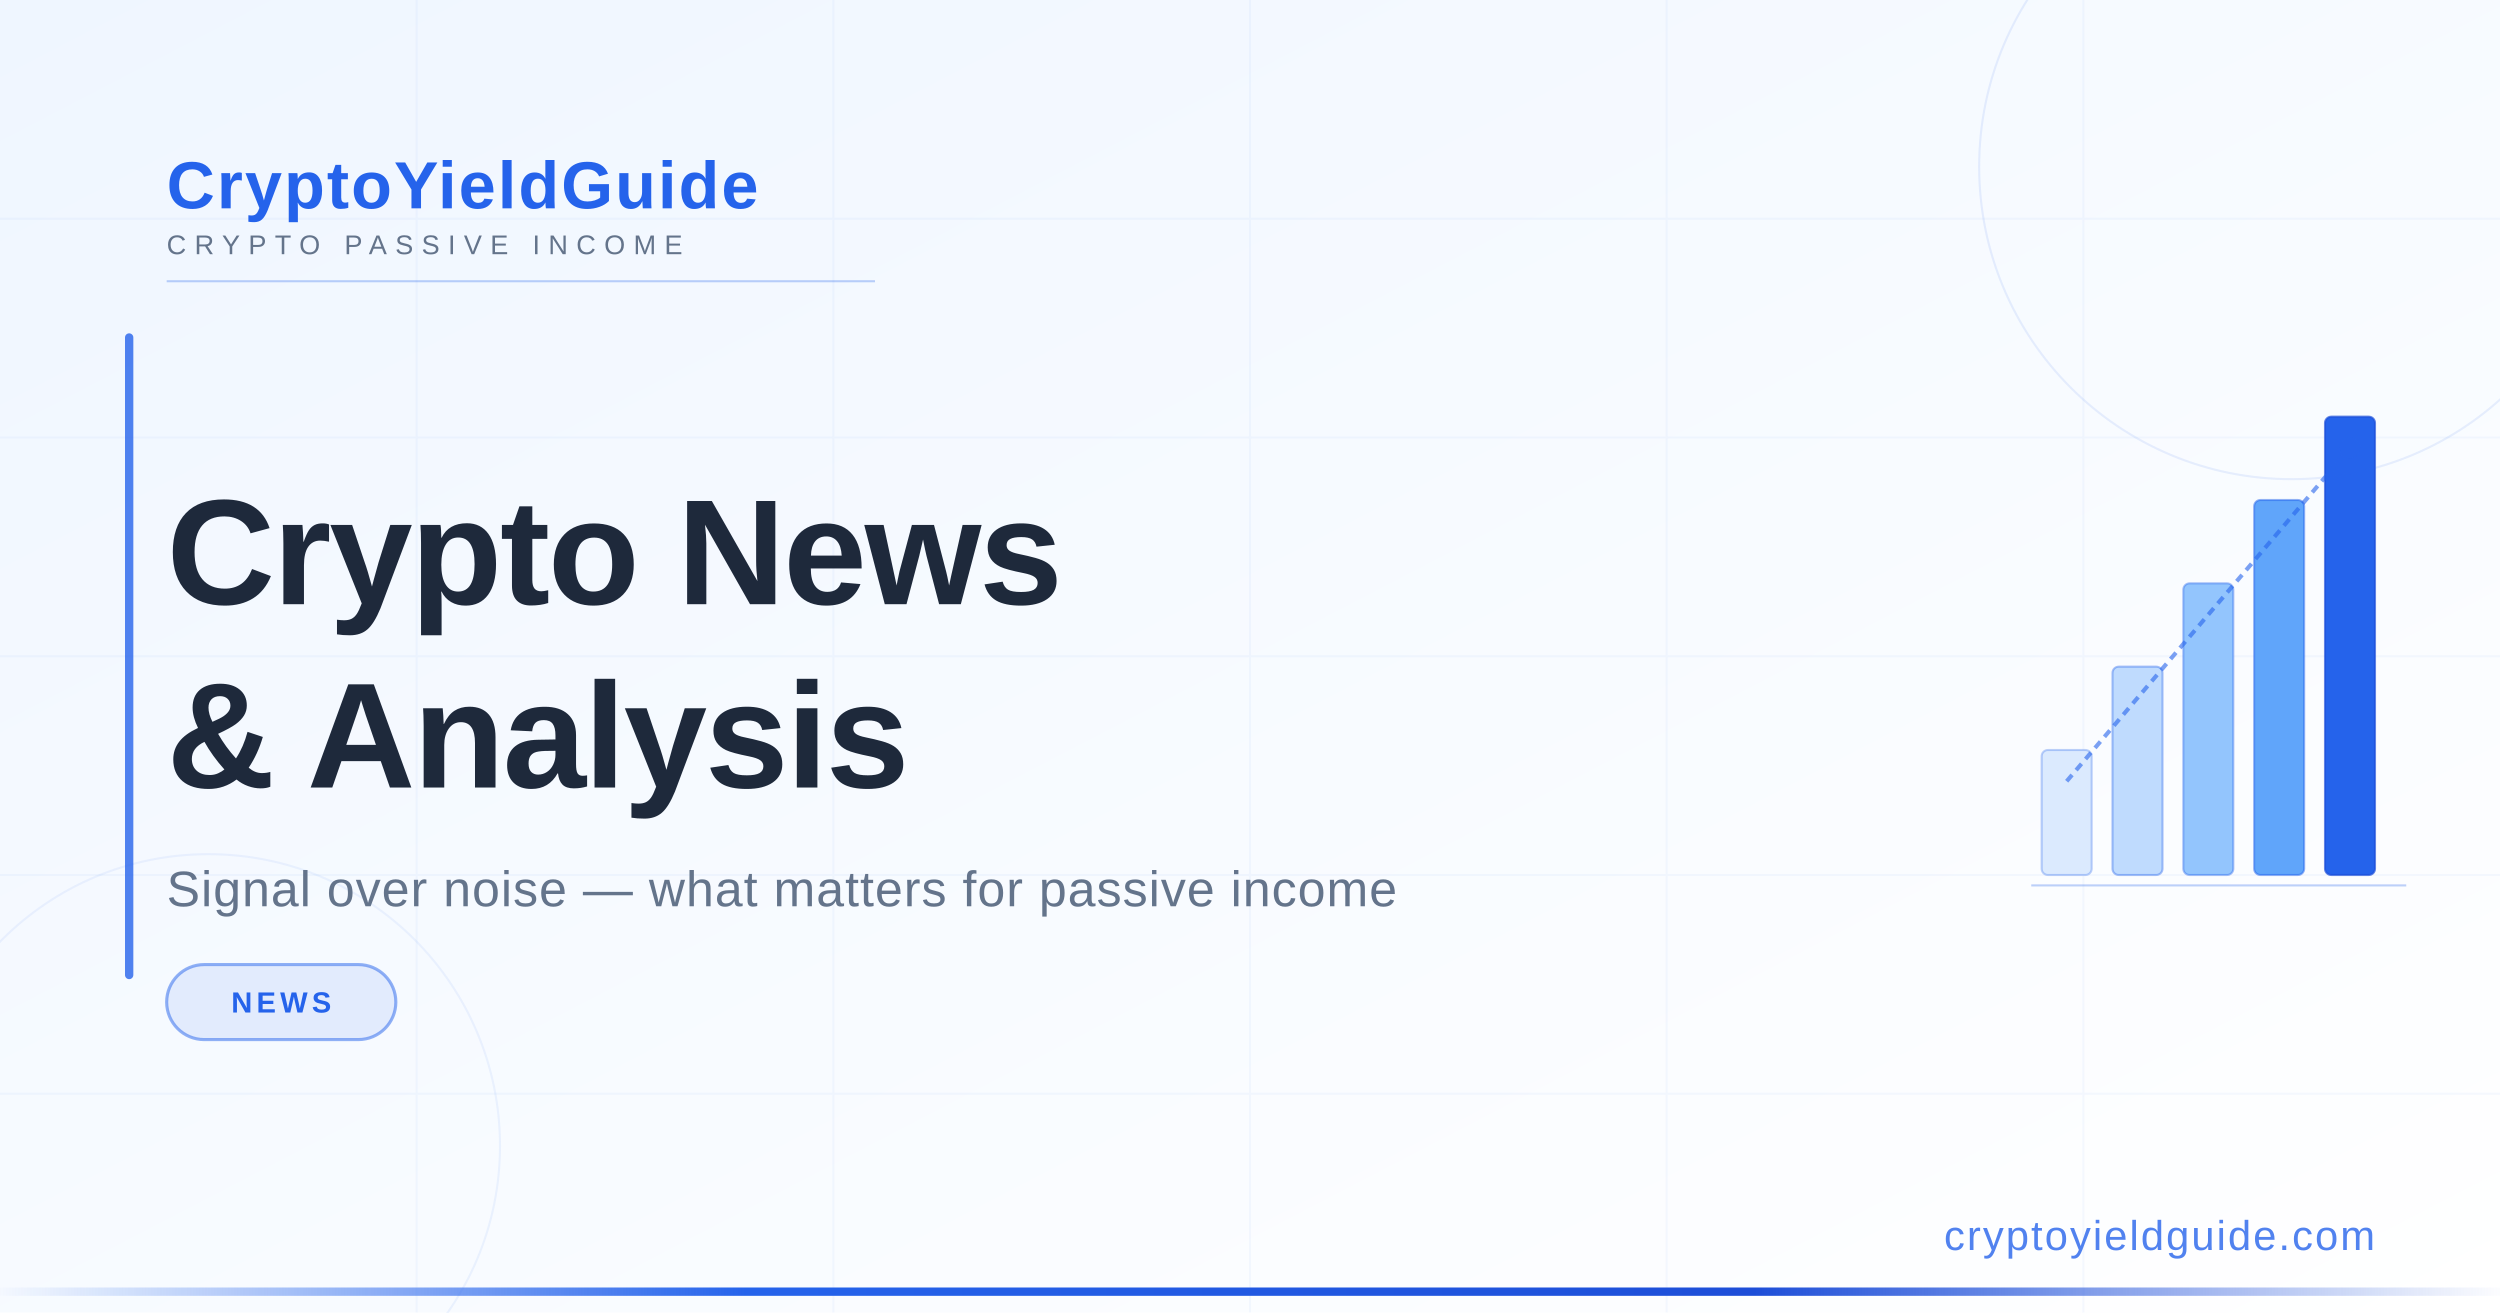
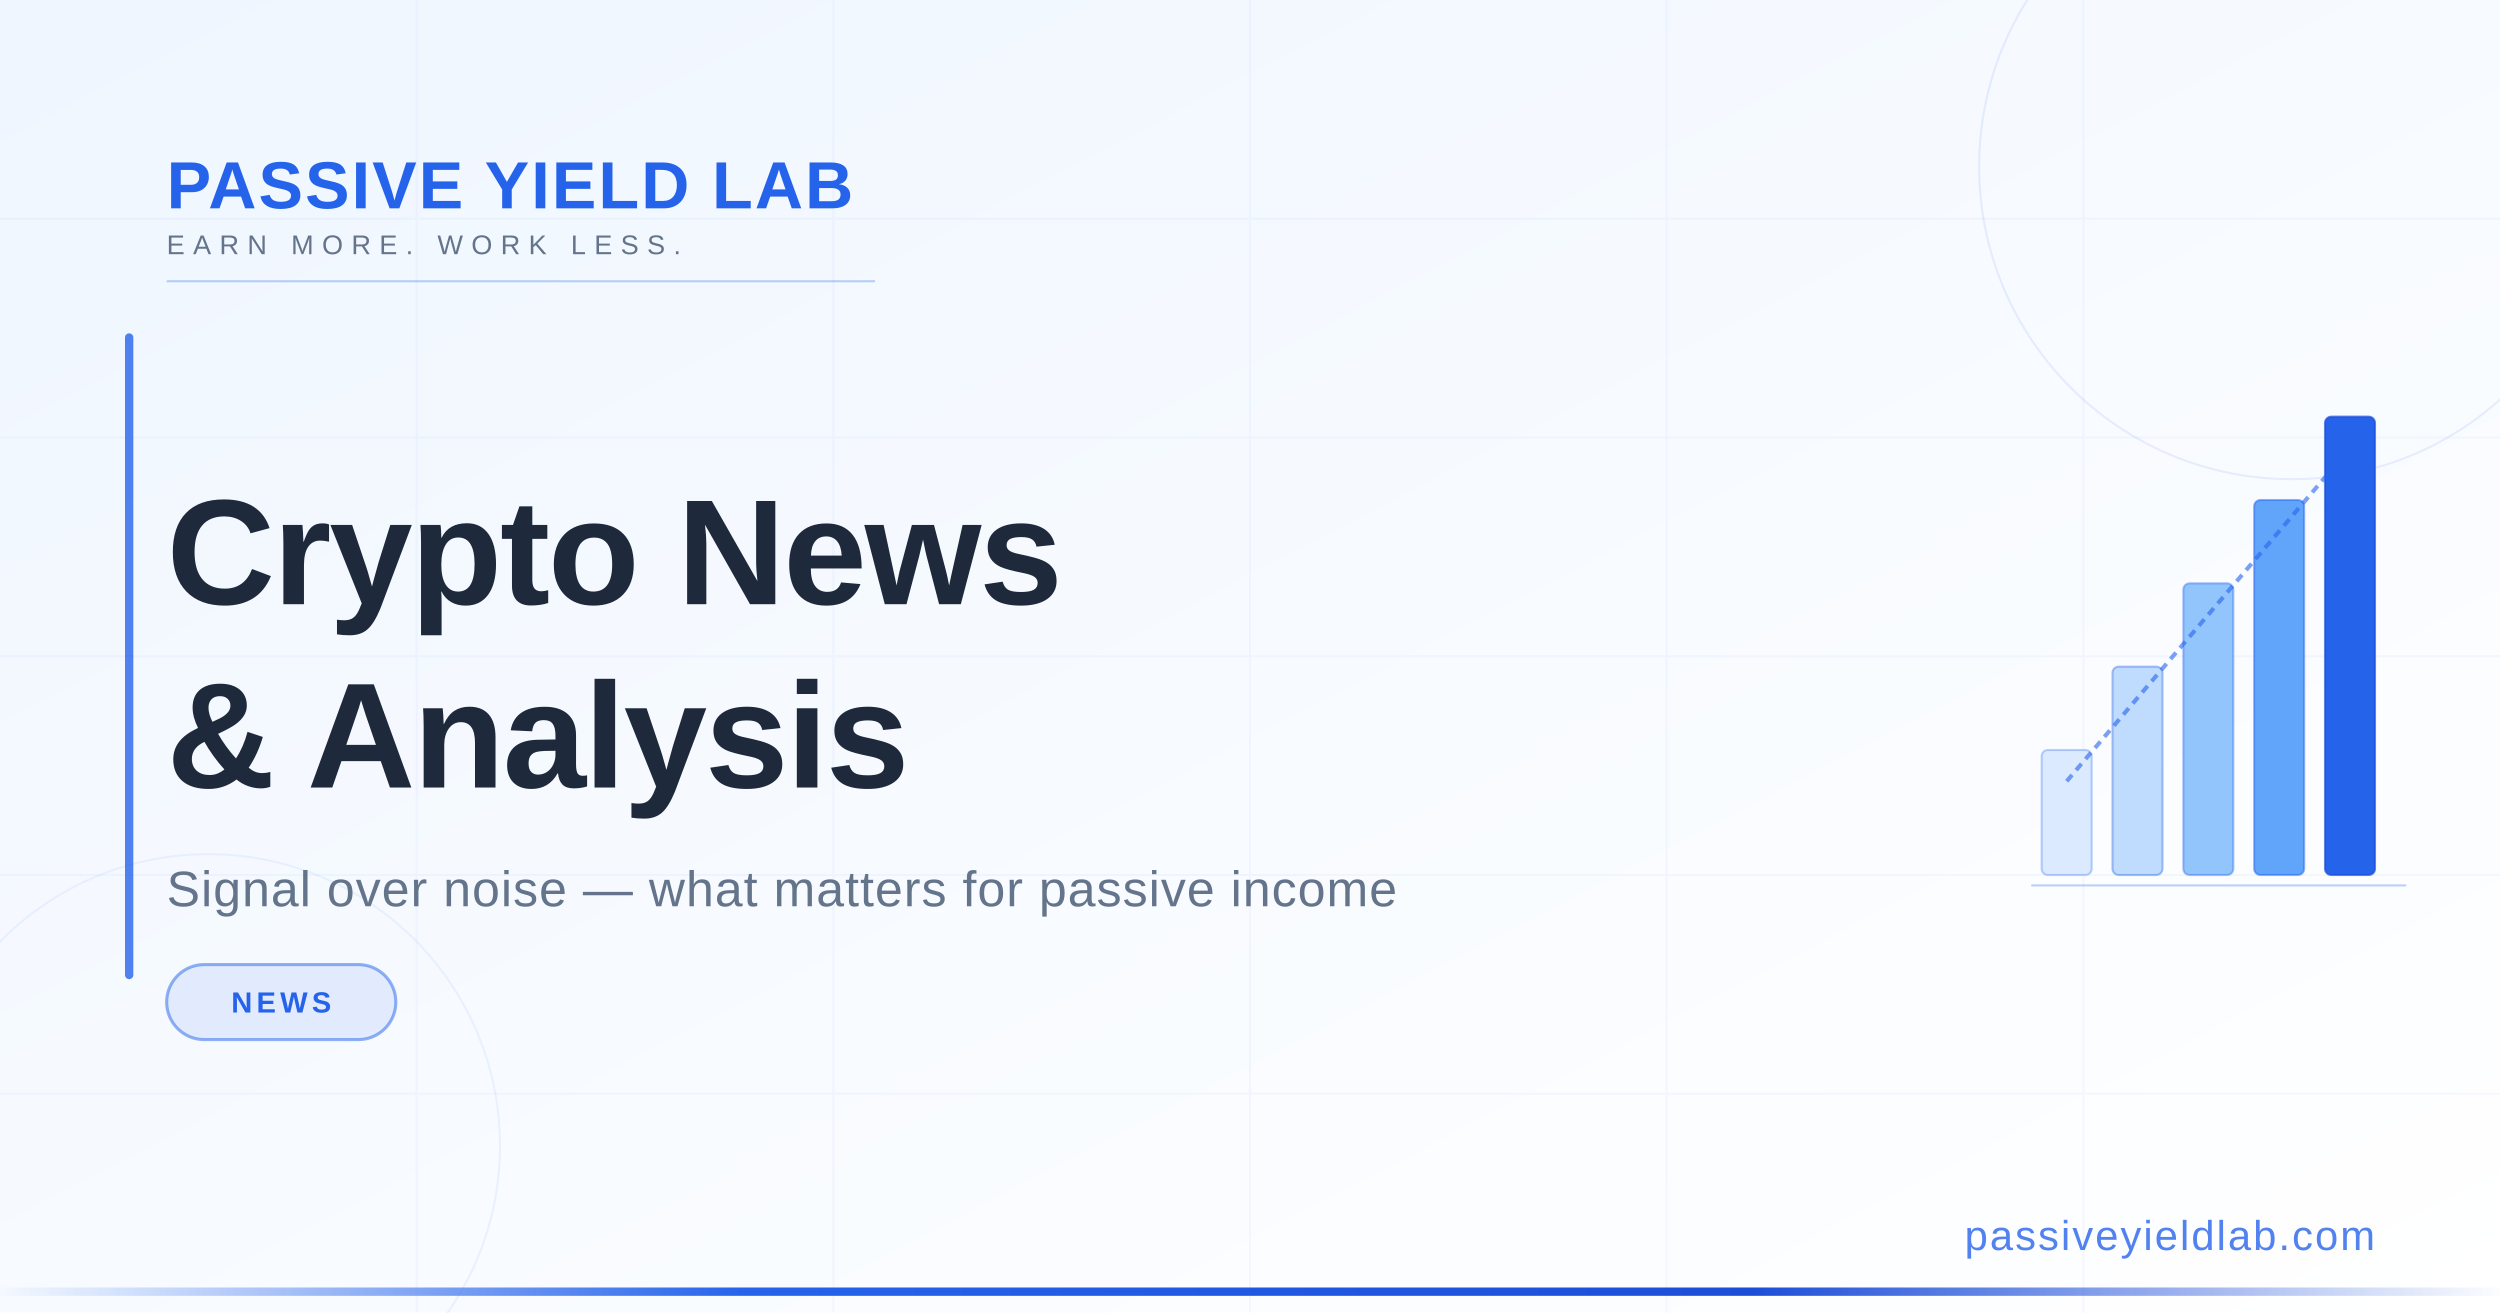
<svg xmlns="http://www.w3.org/2000/svg" width="1200" height="630" viewBox="0 0 1200 630">
  <defs>
    <linearGradient id="bgGrad" x1="0%" y1="0%" x2="100%" y2="100%">
      <stop offset="0%" style="stop-color:#EFF6FF;stop-opacity:1" />
      <stop offset="100%" style="stop-color:#FFFFFF;stop-opacity:1" />
    </linearGradient>
    <linearGradient id="bottomLine" x1="0%" y1="0%" x2="100%" y2="0%">
      <stop offset="0%" style="stop-color:#2563EB;stop-opacity:0" />
      <stop offset="30%" style="stop-color:#2563EB;stop-opacity:1" />
      <stop offset="70%" style="stop-color:#1D4ED8;stop-opacity:1" />
      <stop offset="100%" style="stop-color:#1D4ED8;stop-opacity:0" />
    </linearGradient>
  </defs>
  <rect width="1200" height="630" fill="url(#bgGrad)" />
  <g opacity="0.04" stroke="#2563EB" stroke-width="1">
    <line x1="0" y1="105" x2="1200" y2="105" />
    <line x1="0" y1="210" x2="1200" y2="210" />
    <line x1="0" y1="315" x2="1200" y2="315" />
    <line x1="0" y1="420" x2="1200" y2="420" />
    <line x1="0" y1="525" x2="1200" y2="525" />
    <line x1="200" y1="0" x2="200" y2="630" />
    <line x1="400" y1="0" x2="400" y2="630" />
    <line x1="600" y1="0" x2="600" y2="630" />
    <line x1="800" y1="0" x2="800" y2="630" />
    <line x1="1000" y1="0" x2="1000" y2="630" />
  </g>
  <rect x="980" y="360" width="24" height="60" rx="3" fill="#DBEAFE" />
  <rect x="980" y="360" width="24" height="60" rx="3" fill="none" stroke="#2563EB" stroke-width="1" opacity="0.3" />
  <rect x="1014" y="320" width="24" height="100" rx="3" fill="#BFDBFE" />
  <rect x="1014" y="320" width="24" height="100" rx="3" fill="none" stroke="#2563EB" stroke-width="1" opacity="0.4" />
  <rect x="1048" y="280" width="24" height="140" rx="3" fill="#93C5FD" />
  <rect x="1048" y="280" width="24" height="140" rx="3" fill="none" stroke="#2563EB" stroke-width="1" opacity="0.4" />
  <rect x="1082" y="240" width="24" height="180" rx="3" fill="#60A5FA" />
  <rect x="1082" y="240" width="24" height="180" rx="3" fill="none" stroke="#2563EB" stroke-width="1" opacity="0.5" />
  <rect x="1116" y="200" width="24" height="220" rx="3" fill="#2563EB" />
  <rect x="1116" y="200" width="24" height="220" rx="3" fill="none" stroke="#1D4ED8" stroke-width="1" opacity="0.7" />
  <line x1="975" y1="425" x2="1155" y2="425" stroke="#2563EB" stroke-width="1" opacity="0.3" />
  <polyline points="992,375 1026,335 1060,295 1094,255 1128,215" fill="none" stroke="#2563EB" stroke-width="2" opacity="0.6" stroke-dasharray="4,3" />
  <circle cx="1128" cy="215" r="5" fill="#2563EB" opacity="0.9" />
  <circle cx="1100" cy="80" r="150" fill="none" stroke="#2563EB" stroke-width="1" opacity="0.1" />
  <circle cx="100" cy="550" r="140" fill="none" stroke="#2563EB" stroke-width="1" opacity="0.07" />
  <rect x="60" y="160" width="4" height="310" rx="2" fill="#2563EB" opacity="0.8" />
-   <text x="80" y="100" font-family="'Arial Black', Arial, sans-serif" font-size="32" font-weight="900" fill="#2563EB" letter-spacing="1">CryptoYieldGuide</text>
-   <text x="80" y="122" font-family="Arial, sans-serif" font-size="13" fill="#64748B" letter-spacing="4">CRYPTO PASSIVE INCOME</text>
+   <text x="80" y="100" font-family="'Arial Black', Arial, sans-serif" font-size="32" font-weight="900" fill="#2563EB" letter-spacing="1">PASSIVE YIELD LAB</text>
+   <text x="80" y="122" font-family="Arial, sans-serif" font-size="13" fill="#64748B" letter-spacing="4">EARN MORE. WORK LESS.</text>
  <line x1="80" y1="135" x2="420" y2="135" stroke="#2563EB" stroke-width="1" opacity="0.3" />
  <text x="80" y="290" font-family="'Arial Black', Arial, sans-serif" font-size="72" font-weight="900" fill="#1E293B" letter-spacing="-1">Crypto News</text>
  <text x="80" y="378" font-family="'Arial Black', Arial, sans-serif" font-size="72" font-weight="900" fill="#1E293B" letter-spacing="-1">&amp; Analysis</text>
  <text x="80" y="435" font-family="Arial, sans-serif" font-size="24" fill="#64748B" letter-spacing="0.5">Signal over noise — what matters for passive income</text>
  <rect x="80" y="463" width="110" height="36" rx="18" fill="#2563EB" opacity="0.1" />
  <rect x="80" y="463" width="110" height="36" rx="18" fill="none" stroke="#2563EB" stroke-width="1.5" opacity="0.5" />
  <text x="135" y="486" font-family="Arial, sans-serif" font-size="14" fill="#2563EB" text-anchor="middle" letter-spacing="2" font-weight="700">NEWS</text>
-   <text x="1140" y="600" font-family="Arial, sans-serif" font-size="20" fill="#2563EB" text-anchor="end" opacity="0.8" letter-spacing="1">cryptoyieldguide.com</text>
+   <text x="1140" y="600" font-family="Arial, sans-serif" font-size="20" fill="#2563EB" text-anchor="end" opacity="0.8" letter-spacing="1">passiveyieldlab.com</text>
  <rect x="0" y="618" width="1200" height="4" fill="url(#bottomLine)" />
</svg>
